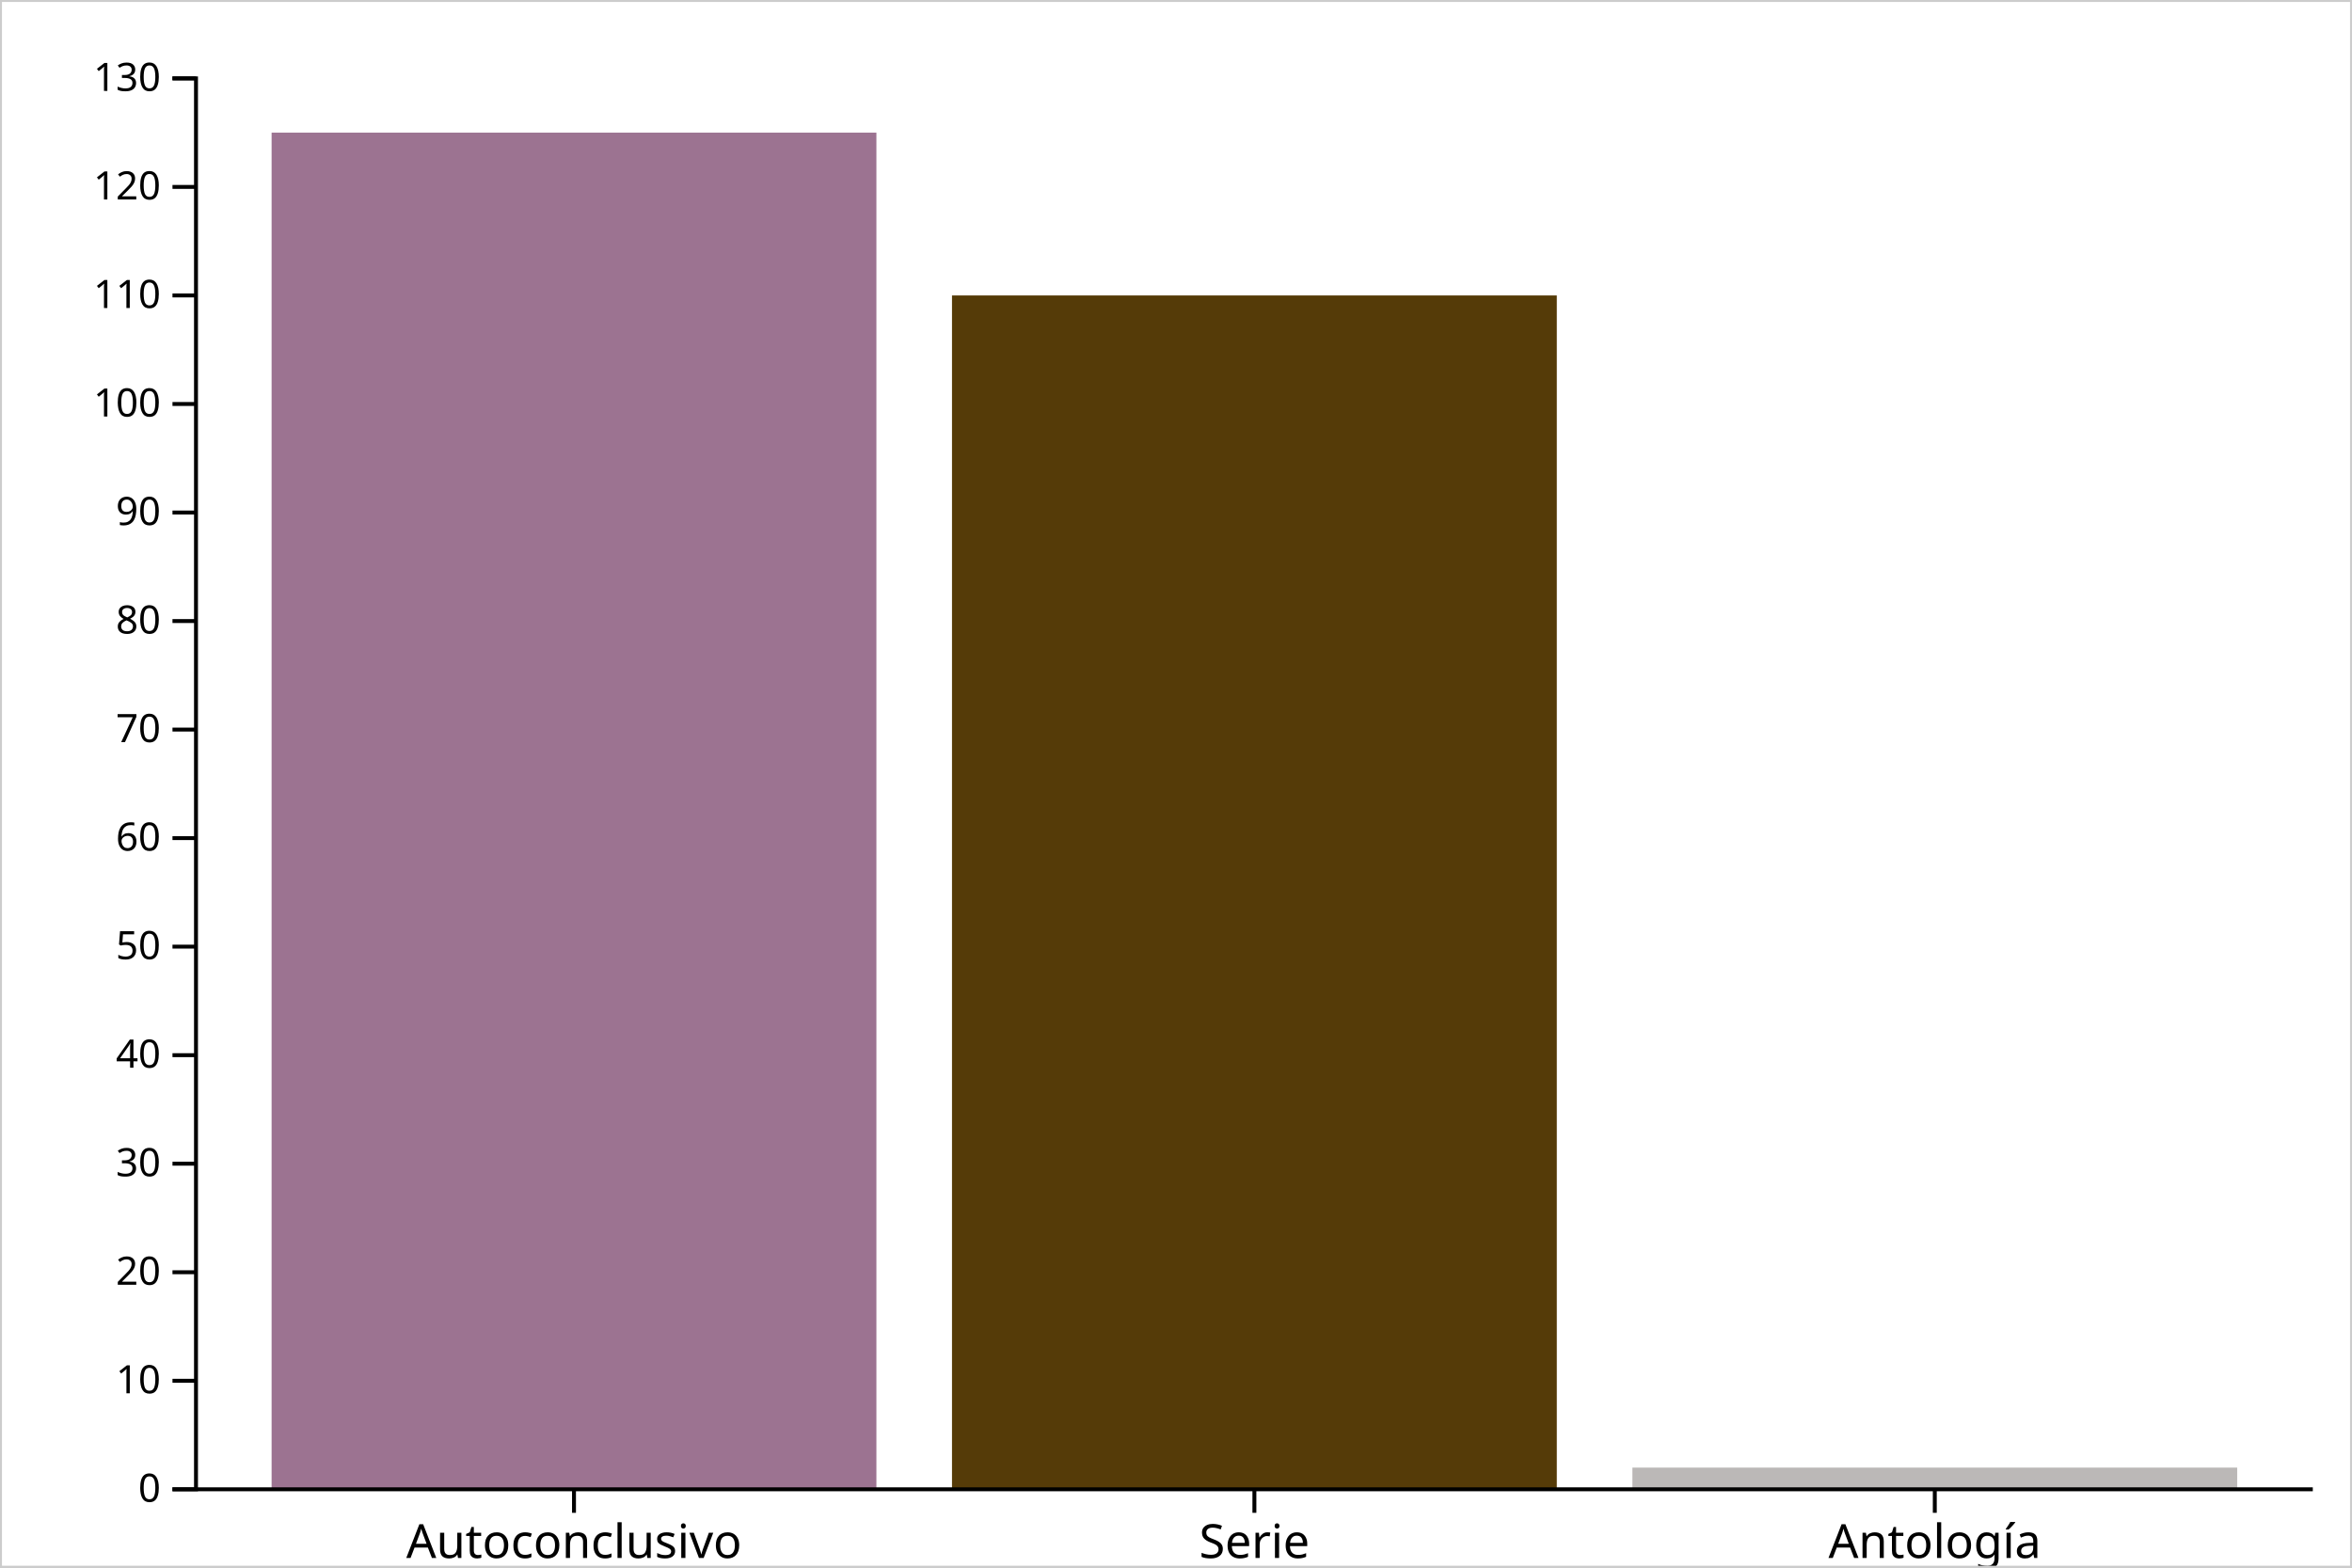
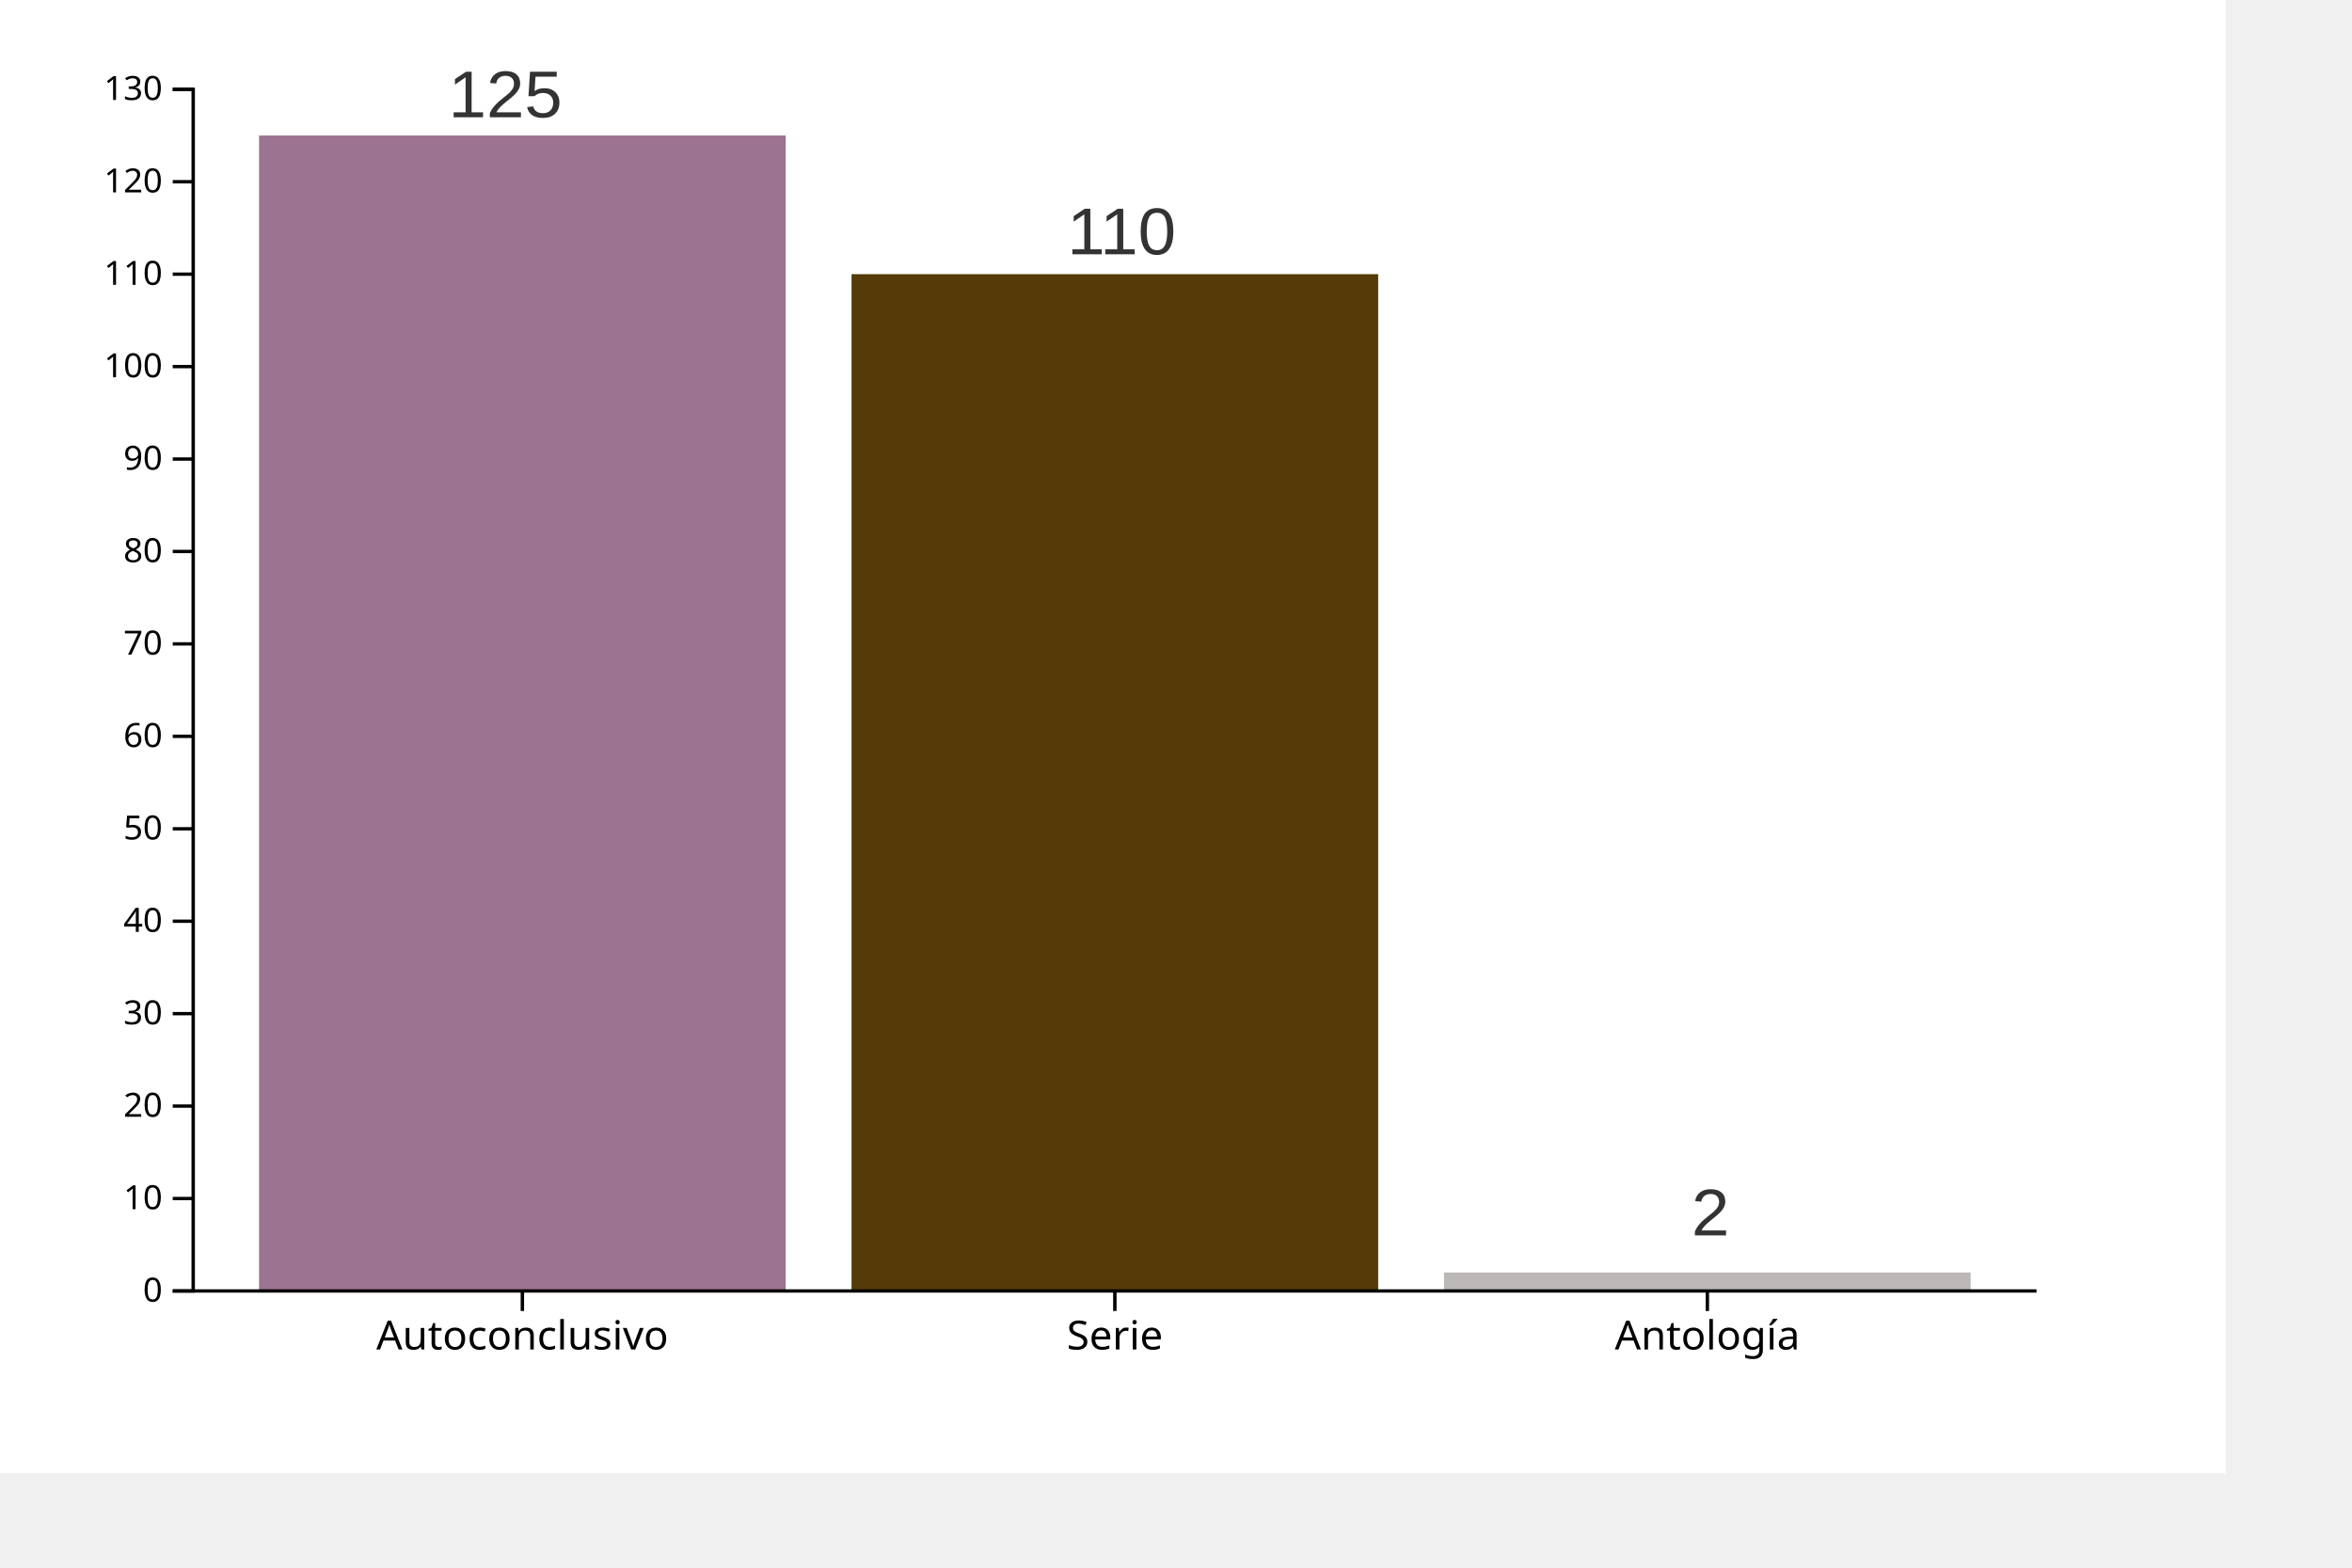
<svg xmlns="http://www.w3.org/2000/svg" width="600" height="400">
-   <rect width="600" height="400" x="0" y="0" fill="#ffffff" id="background" />
-   <g id="viz">
-     <g transform="translate(0,0)">
+   <rect width="600" height="400" x="-32.217" y="-24.163" fill="#ffffff" id="background" />
+   <g id="viz" style="" transform="matrix(0.870795, 0, 0, 0.851698, 0, 0)">
+     <g transform="matrix(1, 0, 0, 1, 6.60143, 6.749385)">
      <g transform="translate(50,20)">
        <g class="bars">
          <rect id="undefined - Autoconclusivo" x="19.286" y="13.846" height="346.154" width="154.286" fill="#9c7391" />
          <rect id="undefined - Serie" x="192.857" y="55.385" height="304.615" width="154.286" fill="#553b08" />
          <rect id="undefined - Antología" x="366.429" y="354.462" height="5.538" width="154.286" fill="#bbb8b7" />
        </g>
        <g id="xAxis" transform="translate(0,360)" fill="none" font-size="12" font-family="sans-serif" text-anchor="middle">
          <path class="domain" stroke="currentColor" d="M0,0H540" />
          <g class="tick" opacity="1" transform="translate(96.42857,0)">
            <line stroke="currentColor" y2="6" />
-             <text fill="currentColor" y="9" dy="0.71em">Autoconclusivo</text>
+             <text fill="currentColor" y="9" dy="0.71em" style="white-space: pre;">Autoconclusivo</text>
          </g>
          <g class="tick" opacity="1" transform="translate(270,0)">
            <line stroke="currentColor" y2="6" />
-             <text fill="currentColor" y="9" dy="0.71em">Serie</text>
+             <text fill="currentColor" y="9" dy="0.71em" style="white-space: pre;">Serie</text>
          </g>
          <g class="tick" opacity="1" transform="translate(443.5714,0)">
            <line stroke="currentColor" y2="6" />
-             <text fill="currentColor" y="9" dy="0.71em">Antología</text>
+             <text fill="currentColor" y="9" dy="0.71em" style="white-space: pre;">Antología</text>
          </g>
        </g>
        <g id="yAxis" fill="none" font-size="10" font-family="sans-serif" text-anchor="end">
          <path class="domain" stroke="currentColor" d="M-6,360H0V0H-6" />
          <g class="tick" opacity="1" transform="translate(0,360)">
            <line stroke="currentColor" x2="-6" />
-             <text fill="currentColor" x="-9" dy="0.32em">0</text>
+             <text fill="currentColor" x="-9" dy="0.32em" style="white-space: pre;">0</text>
          </g>
          <g class="tick" opacity="1" transform="translate(0,332.3077)">
            <line stroke="currentColor" x2="-6" />
-             <text fill="currentColor" x="-9" dy="0.32em">10</text>
+             <text fill="currentColor" x="-9" dy="0.32em" style="white-space: pre;">10</text>
          </g>
          <g class="tick" opacity="1" transform="translate(0,304.6154)">
            <line stroke="currentColor" x2="-6" />
-             <text fill="currentColor" x="-9" dy="0.32em">20</text>
+             <text fill="currentColor" x="-9" dy="0.32em" style="white-space: pre;">20</text>
          </g>
          <g class="tick" opacity="1" transform="translate(0,276.9231)">
            <line stroke="currentColor" x2="-6" />
-             <text fill="currentColor" x="-9" dy="0.32em">30</text>
+             <text fill="currentColor" x="-9" dy="0.32em" style="white-space: pre;">30</text>
          </g>
          <g class="tick" opacity="1" transform="translate(0,249.2308)">
            <line stroke="currentColor" x2="-6" />
-             <text fill="currentColor" x="-9" dy="0.32em">40</text>
+             <text fill="currentColor" x="-9" dy="0.32em" style="white-space: pre;">40</text>
          </g>
          <g class="tick" opacity="1" transform="translate(0,221.5385)">
            <line stroke="currentColor" x2="-6" />
-             <text fill="currentColor" x="-9" dy="0.32em">50</text>
+             <text fill="currentColor" x="-9" dy="0.32em" style="white-space: pre;">50</text>
          </g>
          <g class="tick" opacity="1" transform="translate(0,193.8462)">
            <line stroke="currentColor" x2="-6" />
-             <text fill="currentColor" x="-9" dy="0.32em">60</text>
+             <text fill="currentColor" x="-9" dy="0.32em" style="white-space: pre;">60</text>
          </g>
          <g class="tick" opacity="1" transform="translate(0,166.1538)">
            <line stroke="currentColor" x2="-6" />
-             <text fill="currentColor" x="-9" dy="0.32em">70</text>
+             <text fill="currentColor" x="-9" dy="0.32em" style="white-space: pre;">70</text>
          </g>
          <g class="tick" opacity="1" transform="translate(0,138.4615)">
            <line stroke="currentColor" x2="-6" />
-             <text fill="currentColor" x="-9" dy="0.32em">80</text>
+             <text fill="currentColor" x="-9" dy="0.32em" style="white-space: pre;">80</text>
          </g>
          <g class="tick" opacity="1" transform="translate(0,110.7692)">
            <line stroke="currentColor" x2="-6" />
-             <text fill="currentColor" x="-9" dy="0.32em">90</text>
+             <text fill="currentColor" x="-9" dy="0.32em" style="white-space: pre;">90</text>
          </g>
          <g class="tick" opacity="1" transform="translate(0,83.07692)">
            <line stroke="currentColor" x2="-6" />
-             <text fill="currentColor" x="-9" dy="0.32em">100</text>
+             <text fill="currentColor" x="-9" dy="0.32em" style="white-space: pre;">100</text>
          </g>
          <g class="tick" opacity="1" transform="translate(0,55.38462)">
            <line stroke="currentColor" x2="-6" />
-             <text fill="currentColor" x="-9" dy="0.32em">110</text>
+             <text fill="currentColor" x="-9" dy="0.32em" style="white-space: pre;">110</text>
          </g>
          <g class="tick" opacity="1" transform="translate(0,27.69231)">
            <line stroke="currentColor" x2="-6" />
-             <text fill="currentColor" x="-9" dy="0.32em">120</text>
+             <text fill="currentColor" x="-9" dy="0.32em" style="white-space: pre;">120</text>
          </g>
          <g class="tick" opacity="1" transform="translate(0,0)">
            <line stroke="currentColor" x2="-6" />
-             <text fill="currentColor" x="-9" dy="0.32em">130</text>
+             <text fill="currentColor" x="-9" dy="0.32em" style="white-space: pre;">130</text>
          </g>
        </g>
      </g>
-       <text y="4" x="4" style="font-family: Arial, sans-serif; font-size: 12px; fill: black; font-weight: bold; dominant-baseline: hanging;" />
+       <text y="4" x="4" style="font-family: Arial, sans-serif; font-size: 12px; fill: black; font-weight: bold; dominant-baseline: hanging; white-space: pre;" />
    </g>
-     <g id="grid">
-       <rect x="0" y="0" width="600" height="400" fill="none" stroke="#ccc" />
+     <g id="grid" transform="matrix(-0.534872, 0, 0, 0.283648, -23.58961, 55.08535)" style="">
+       <rect x="191.043" width="408.957" height="400" fill="none" stroke="#ccc" rx="145.826" ry="145.826" style="" />
    </g>
  </g>
+   <text style="white-space: pre; fill: rgb(51, 51, 51); font-family: Arial, sans-serif; font-size: 28px;" x="103.331" y="13.806" transform="matrix(0.621921, 0, 0, 0.603252, 50.12788, 21.59599)">125</text>
+   <text style="white-space: pre; fill: rgb(51, 51, 51); font-family: Arial, sans-serif; font-size: 28px;" x="103.331" y="13.806" transform="matrix(0.621921, 0, 0, 0.603252, 207.9678, 56.55771)">110</text>
+   <text style="white-space: pre; fill: rgb(51, 51, 51); font-family: Arial, sans-serif; font-size: 28px;" x="103.331" y="13.806" transform="matrix(0.621921, 0, 0, 0.603252, 367.2404, 306.893)">2</text>
</svg>
